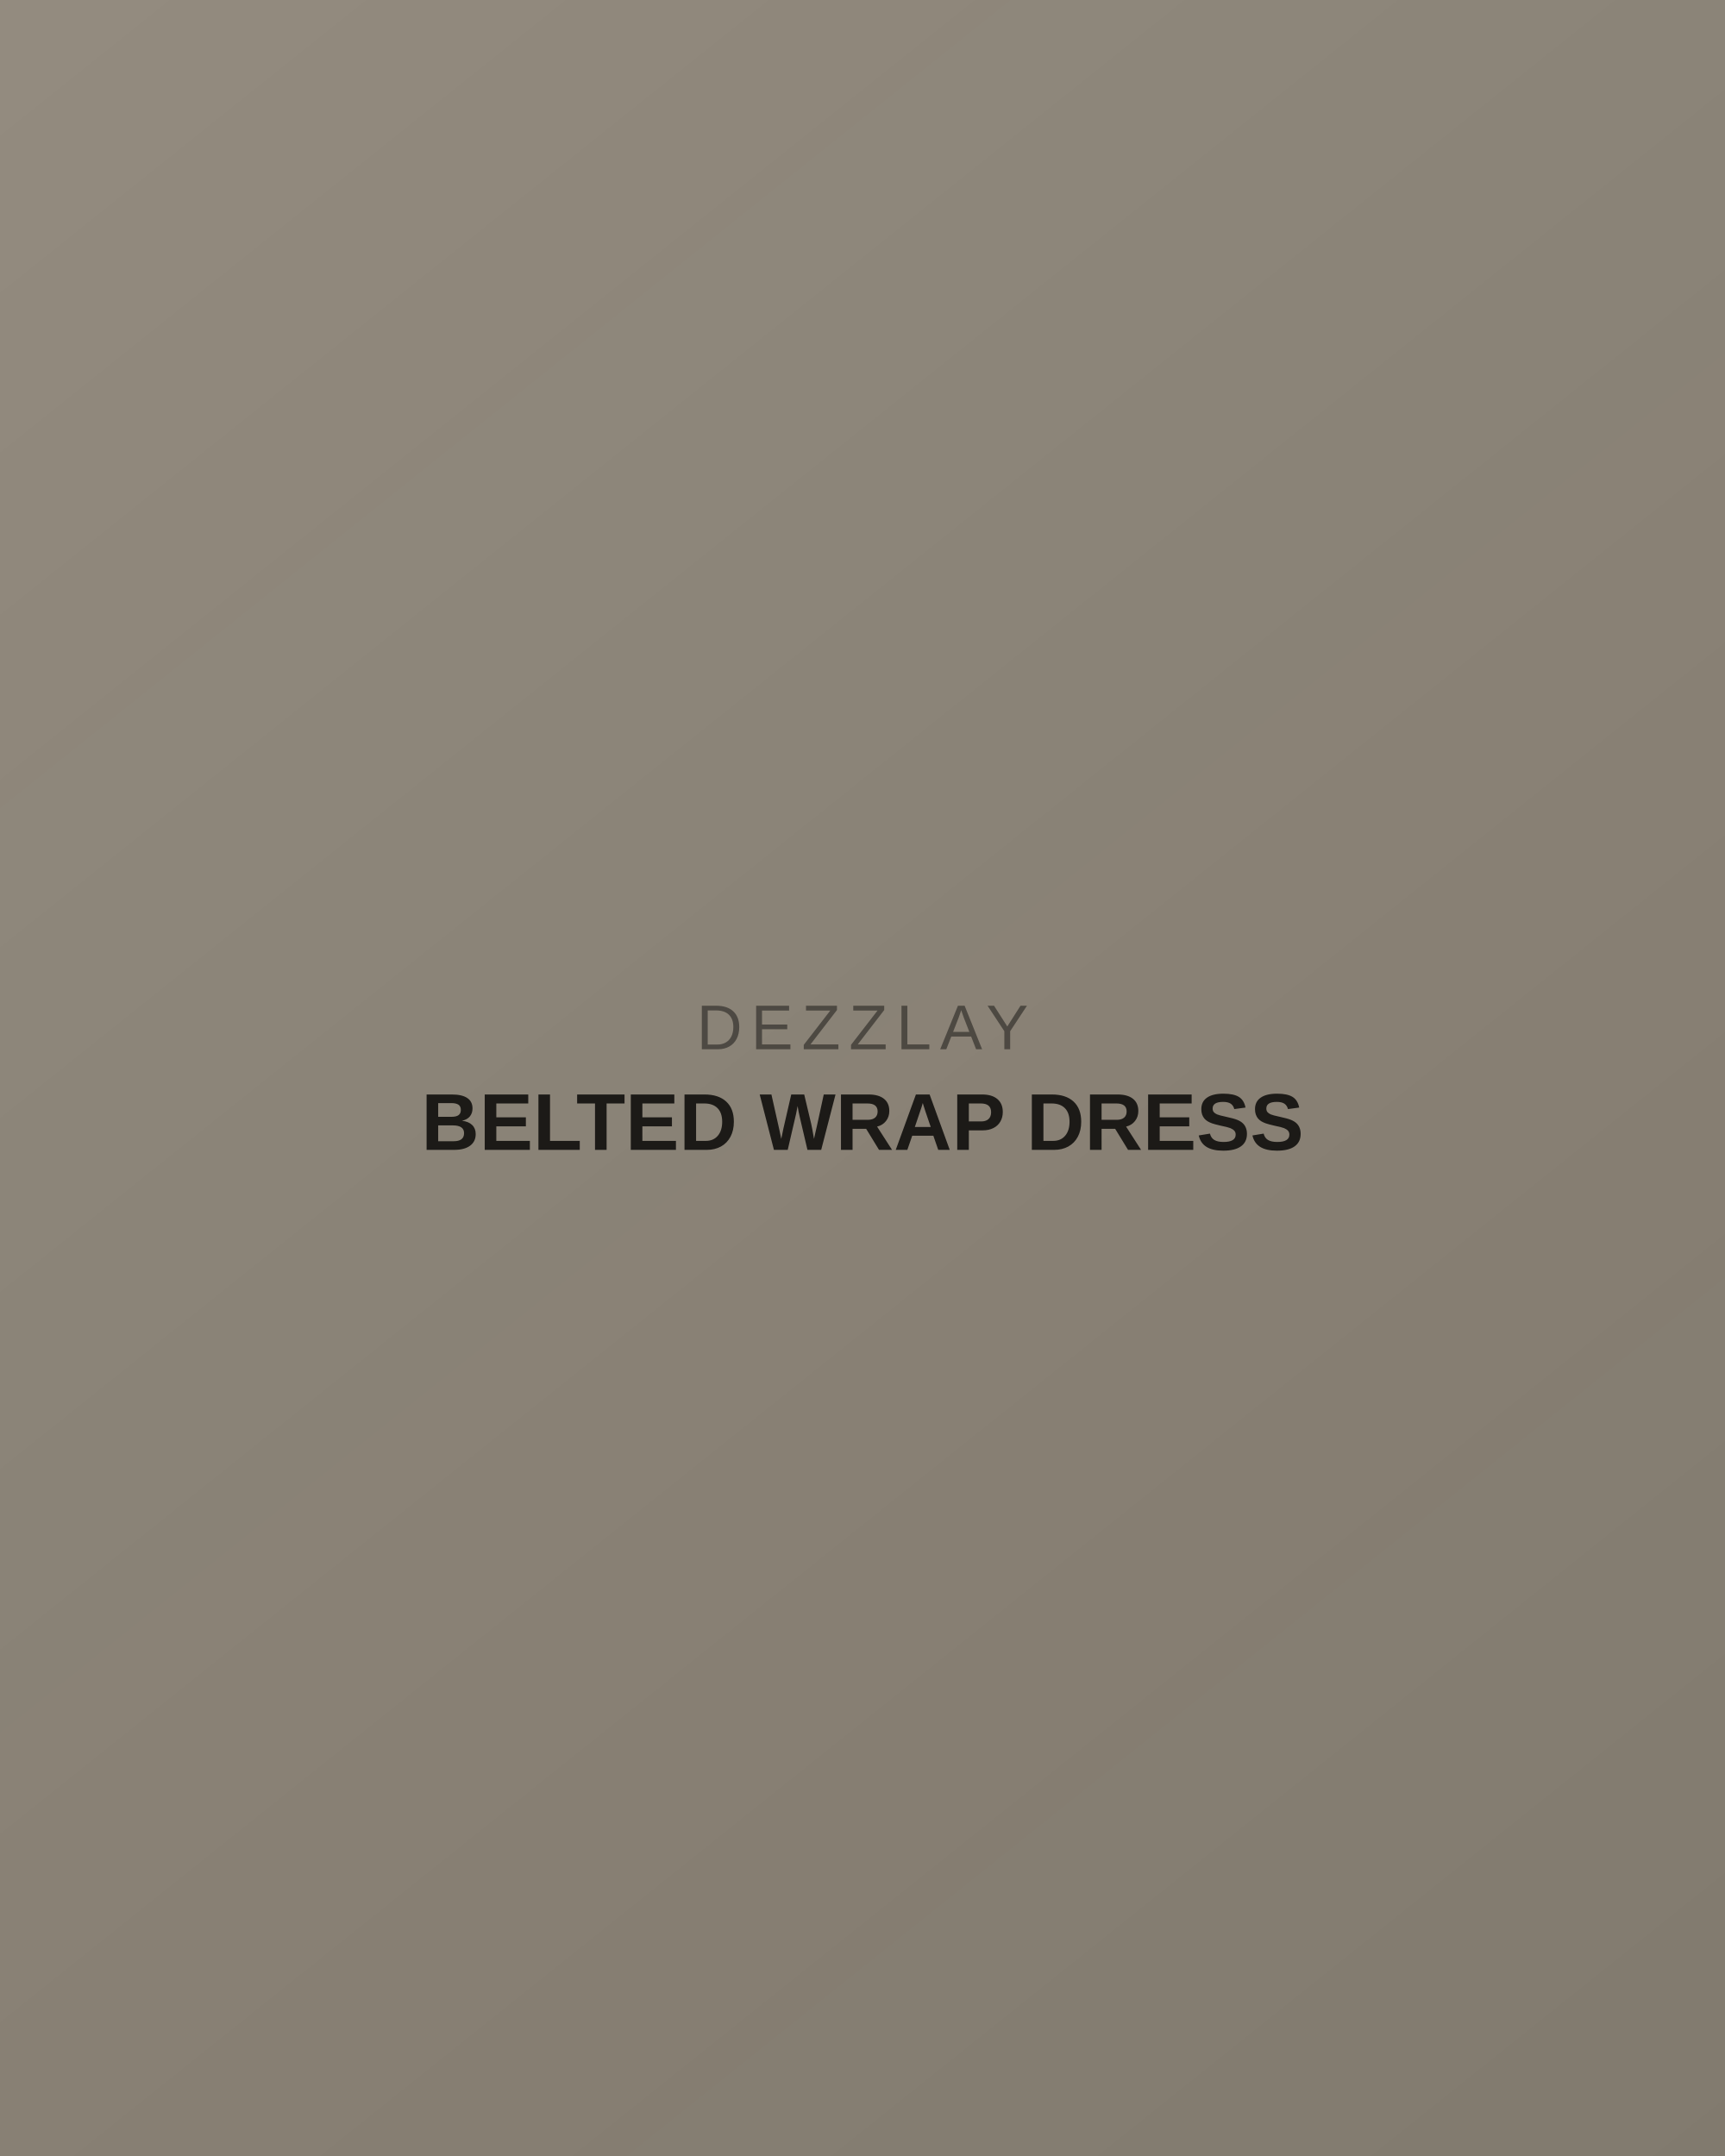
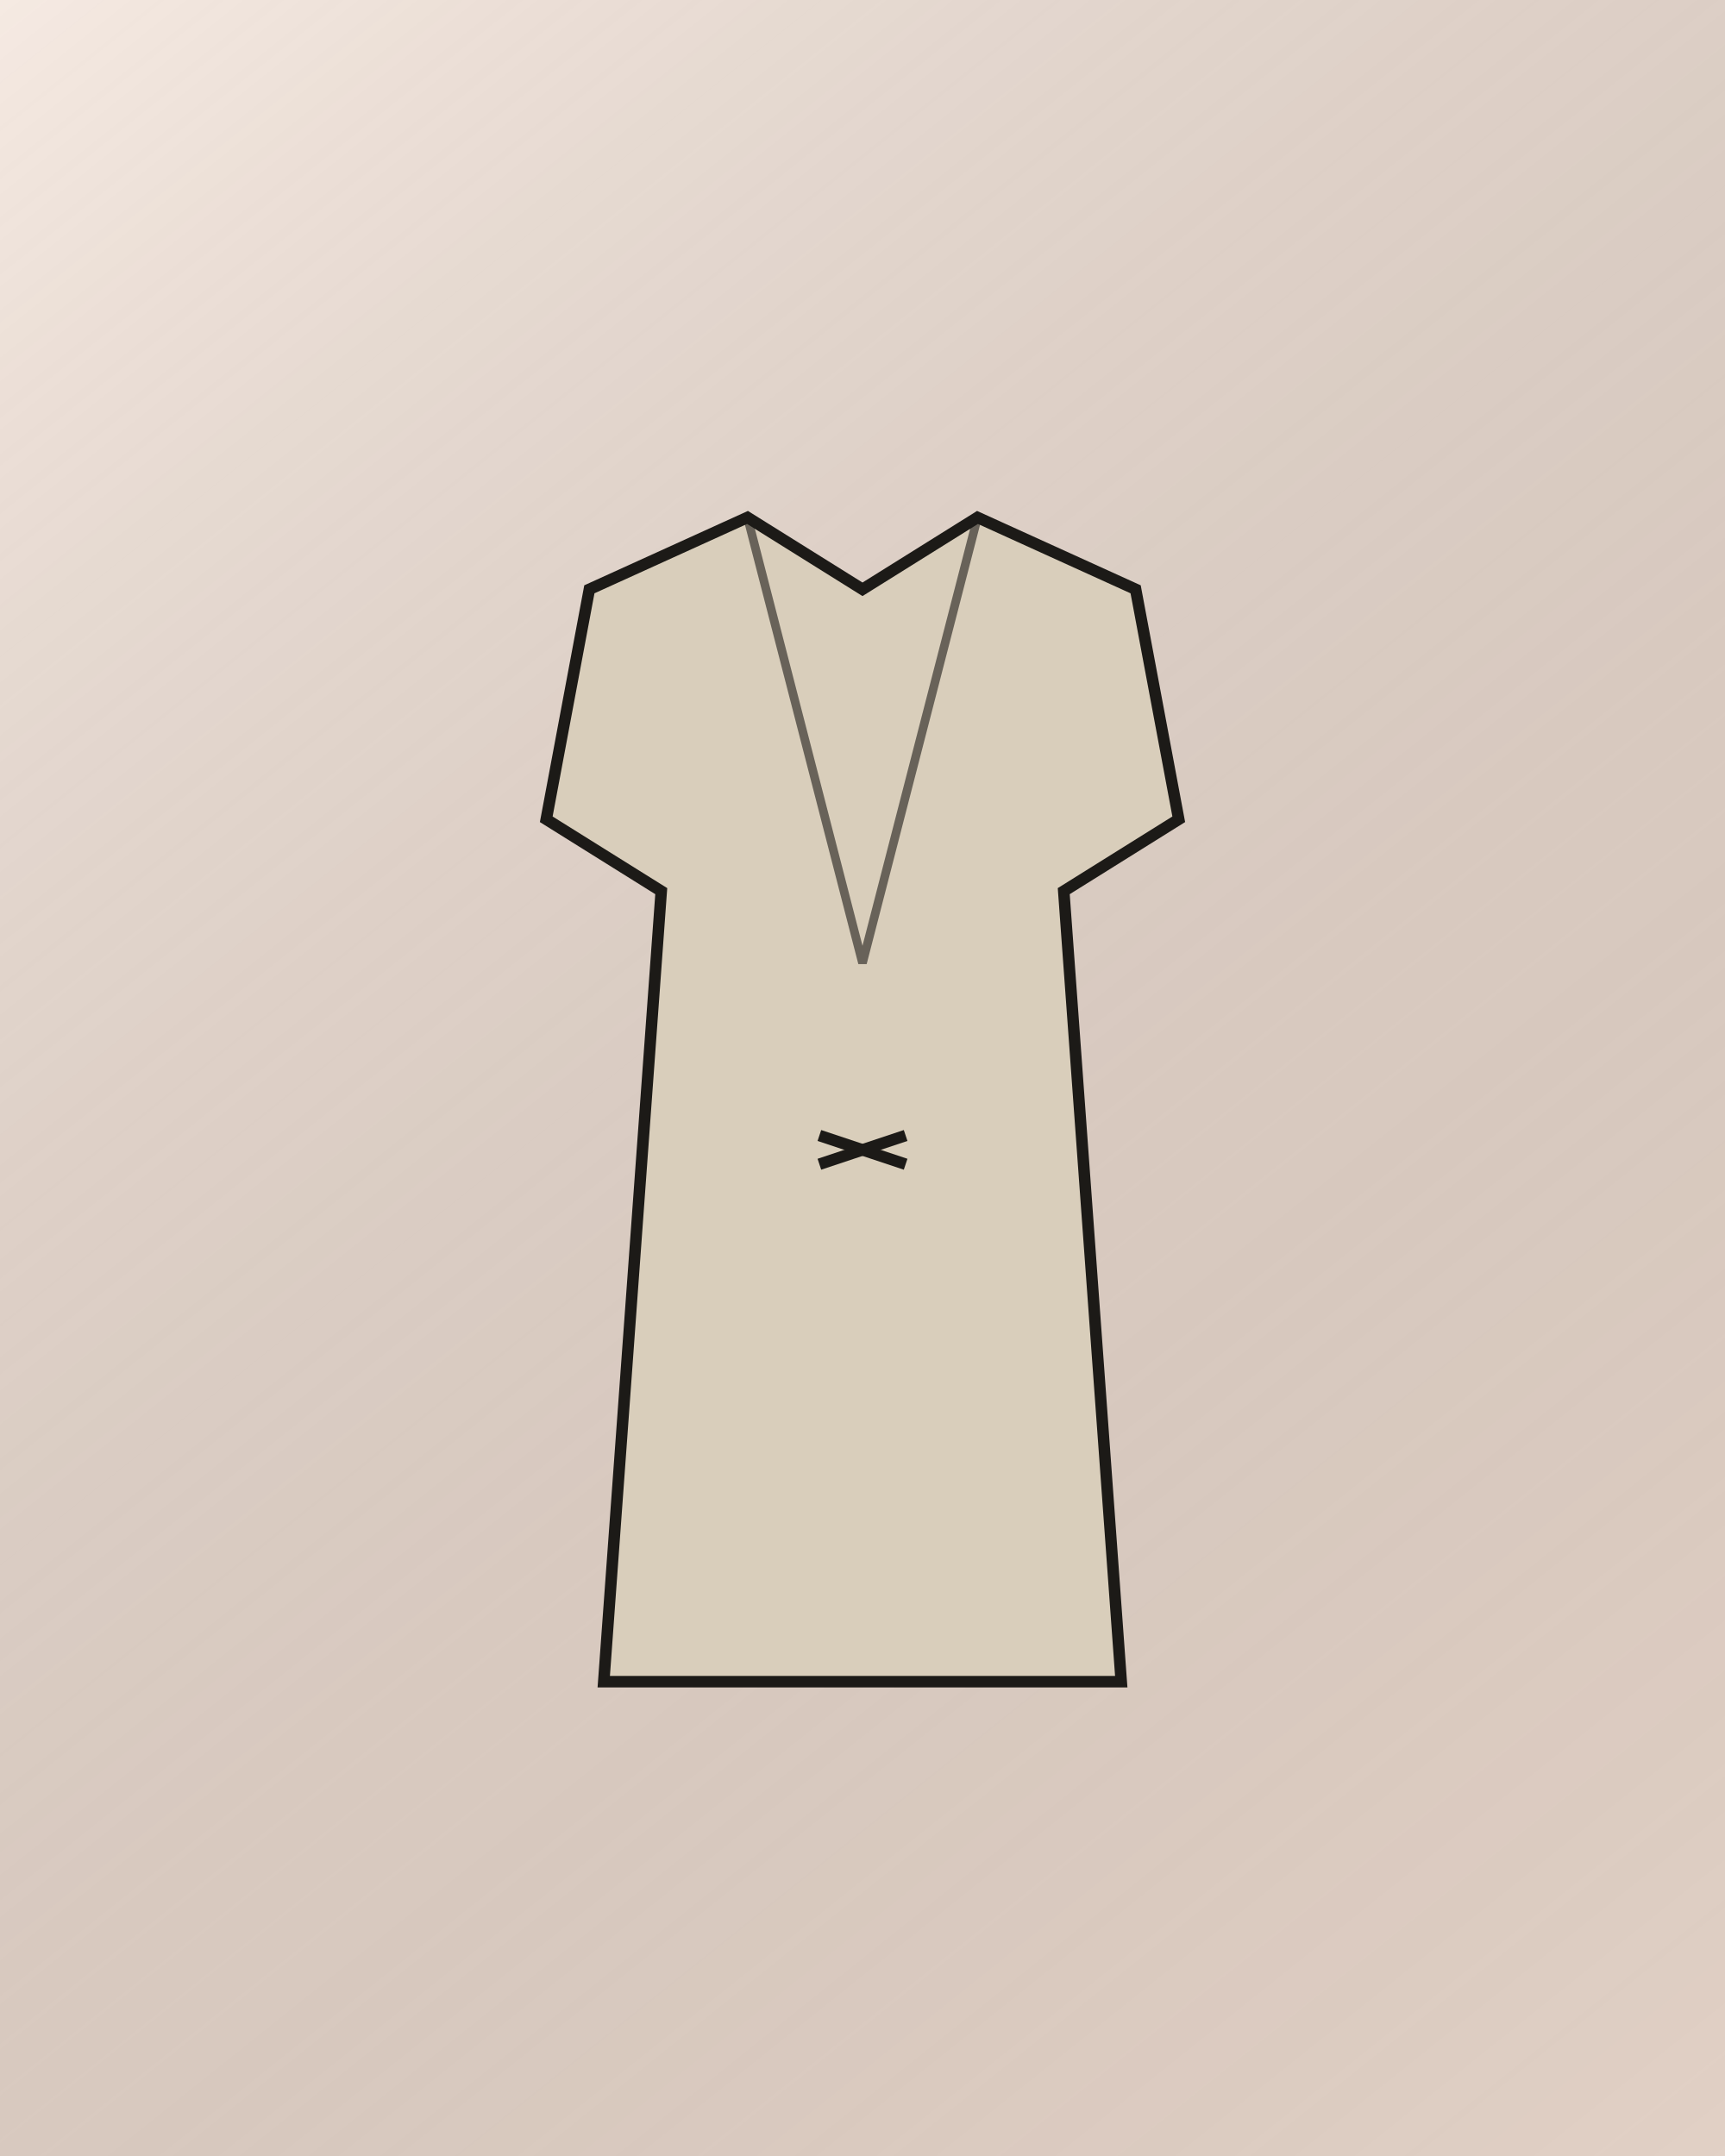
<svg xmlns="http://www.w3.org/2000/svg" viewBox="0 0 600 750">
-   <rect width="600" height="750" fill="#8A8275" />
-   <rect x="0" y="0" width="600" height="750" fill="url(#g5a)" opacity="0.5" />
  <defs>
-     <linearGradient id="g5a" x1="0" y1="0" x2="600" y2="750" gradientUnits="userSpaceOnUse">
-       <stop offset="0" stop-color="#ffffff" stop-opacity="0.15" />
-       <stop offset="1" stop-color="#000000" stop-opacity="0.12" />
+     <linearGradient id="bgGrad" x1="0" y1="0" x2="600" y2="750" gradientUnits="userSpaceOnUse">
+       <stop offset="0" stop-color="#ffffff" stop-opacity="0.35" />
+       <stop offset="1" stop-color="#000000" stop-opacity="0.06" />
    </linearGradient>
  </defs>
-   <text x="300" y="365" font-family="'Helvetica Neue', Arial, sans-serif" font-size="22" letter-spacing="3" fill="#1C1A17" text-anchor="middle" opacity="0.55">DEZZLAY</text>
-   <text x="300" y="400" font-family="'Helvetica Neue', Arial, sans-serif" font-size="28" font-weight="600" fill="#1C1A17" text-anchor="middle">BELTED WRAP DRESS</text>
+   <rect width="600" height="750" fill="#F0DED2" />
+   <rect width="600" height="750" fill="url(#bgGrad)" />
+   <g transform="translate(300,375)">
+     <g>
+       <path d="M -95,-170 L -40,-195 L 0,-170 L 40,-195 L 95,-170 L 110,-90 L 70,-65 L 90,210 L -90,210 L -70,-65 L -110,-90 Z" fill="#D9CEBB" stroke="#1C1A17" stroke-width="4" />
+       <path d="M -40,-195 L 0,-40 L 40,-195" fill="none" stroke="#1C1A17" stroke-width="3" opacity="0.6" />
+       <line x1="-15" y1="20" x2="15" y2="30" stroke="#1C1A17" stroke-width="4" />
+       <line x1="15" y1="20" x2="-15" y2="30" stroke="#1C1A17" stroke-width="4" />
+     </g>
+   </g>
</svg>
